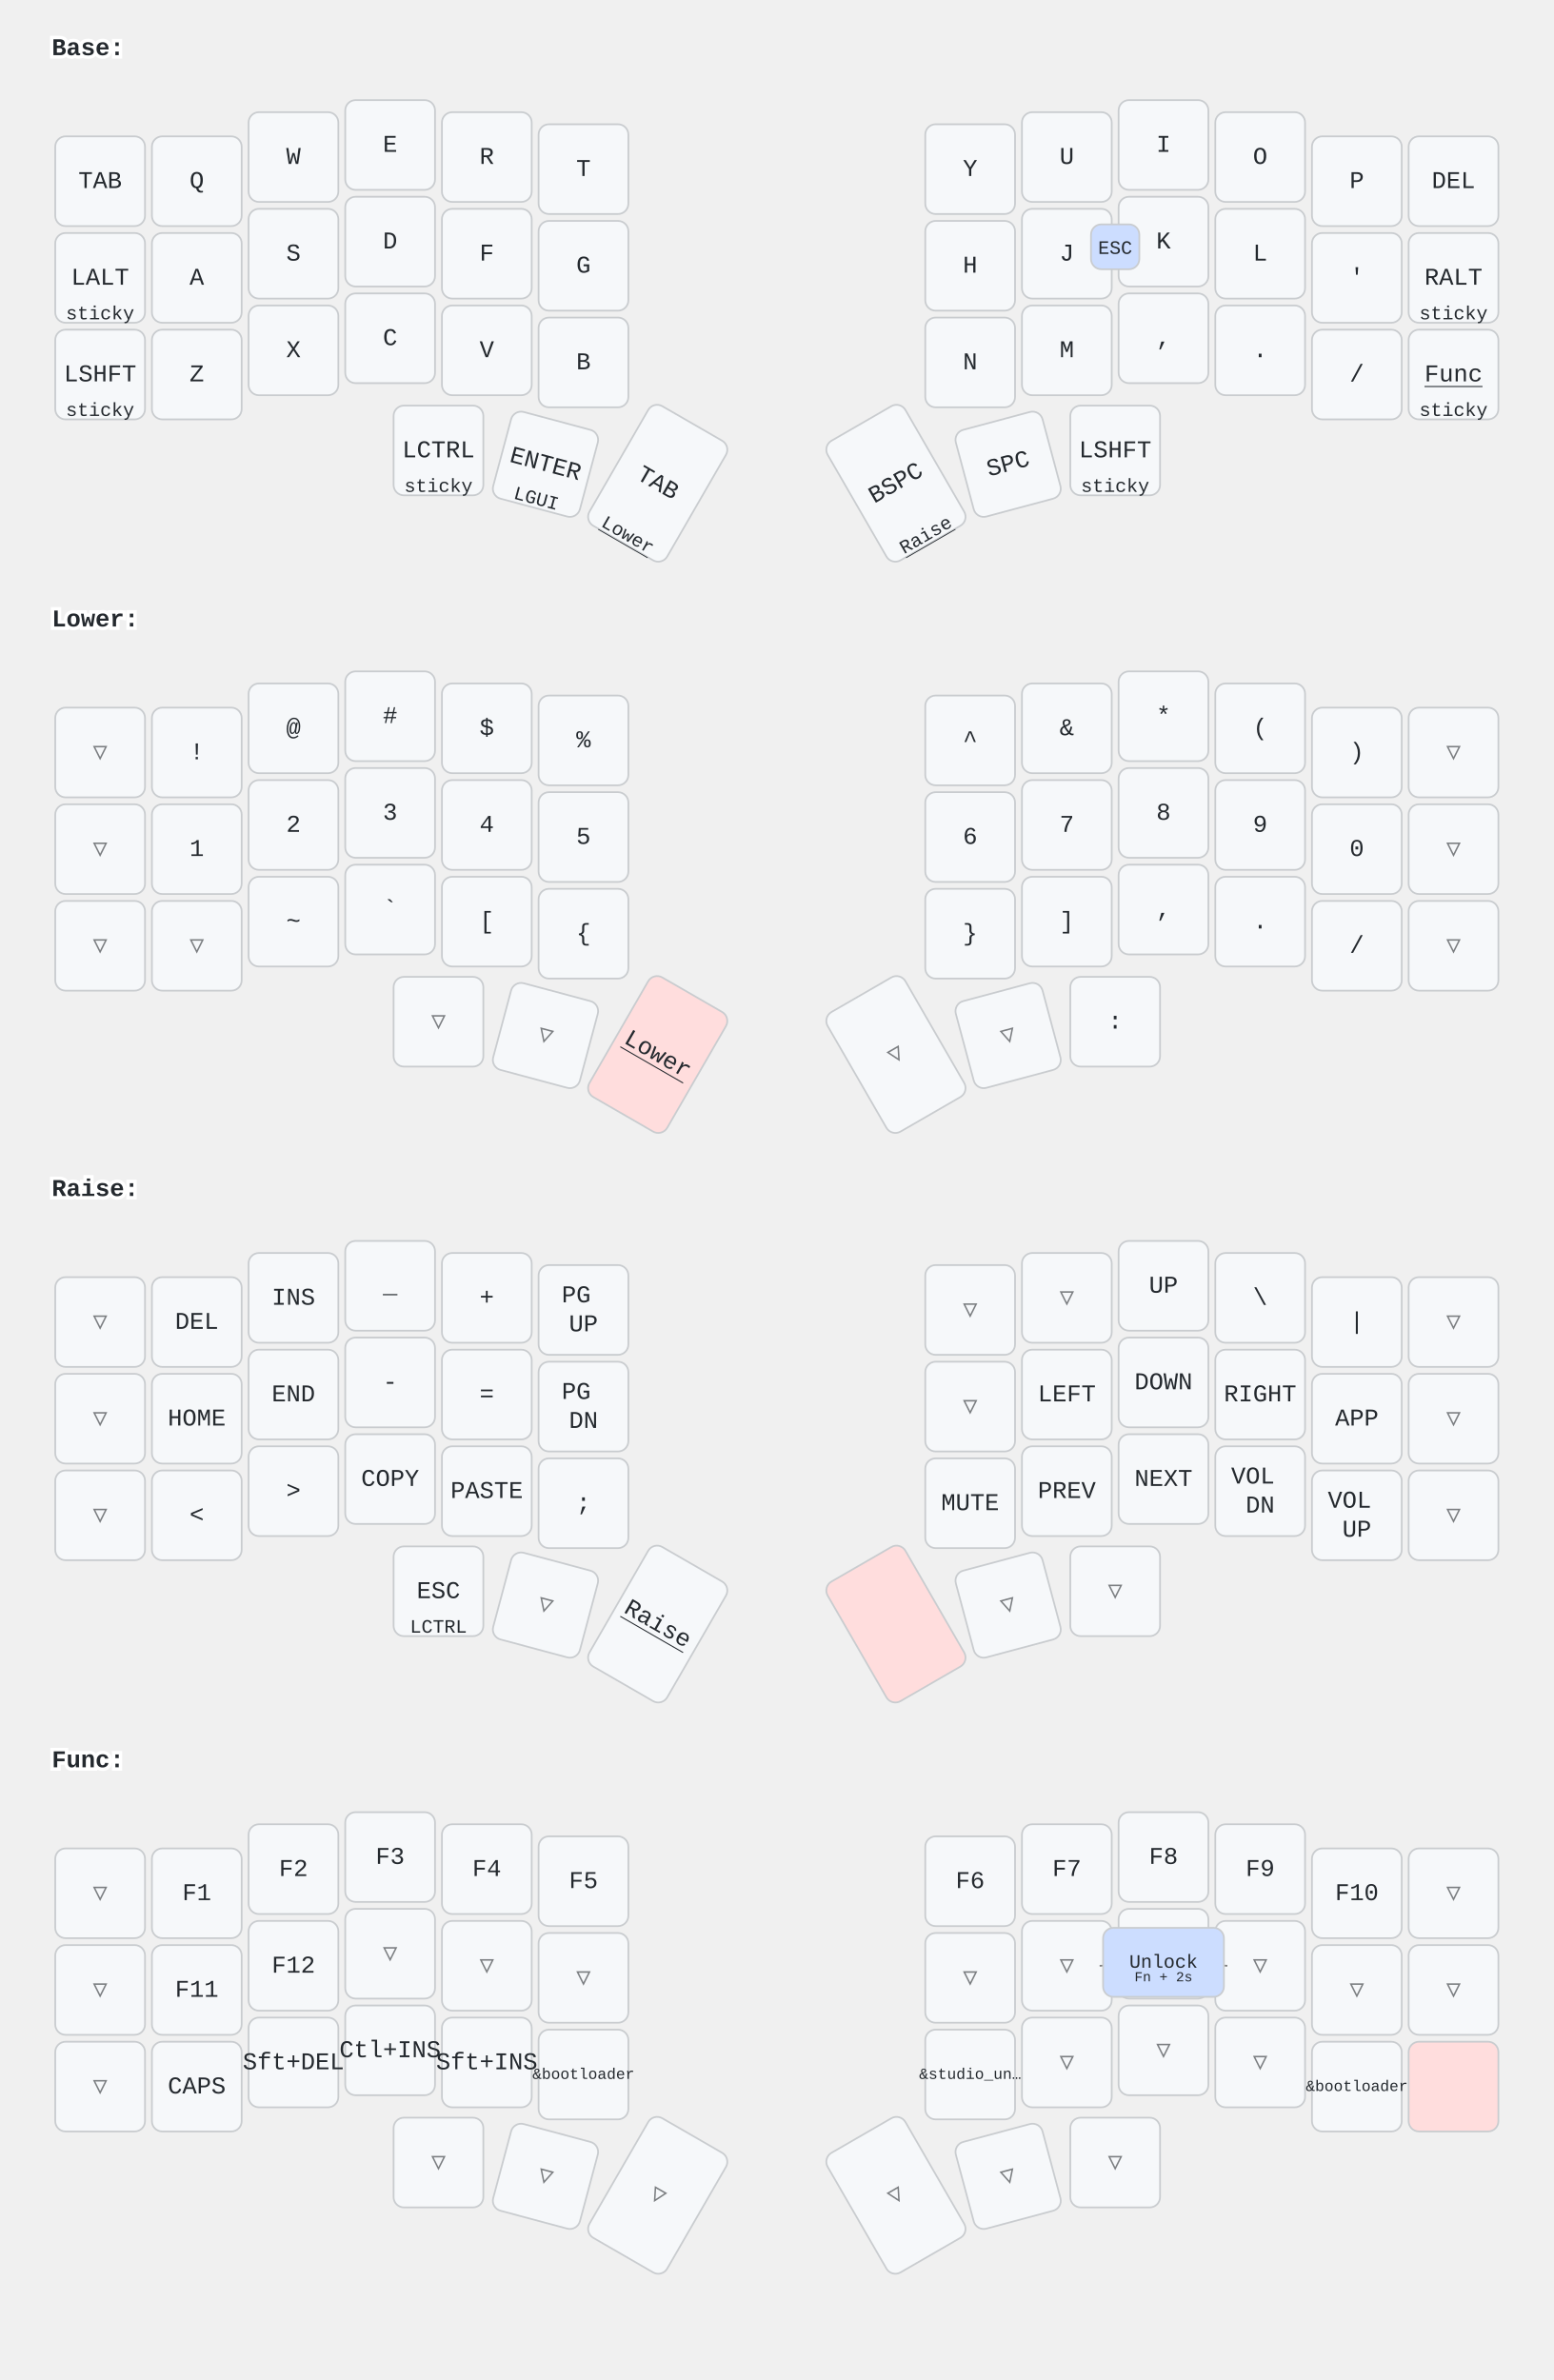
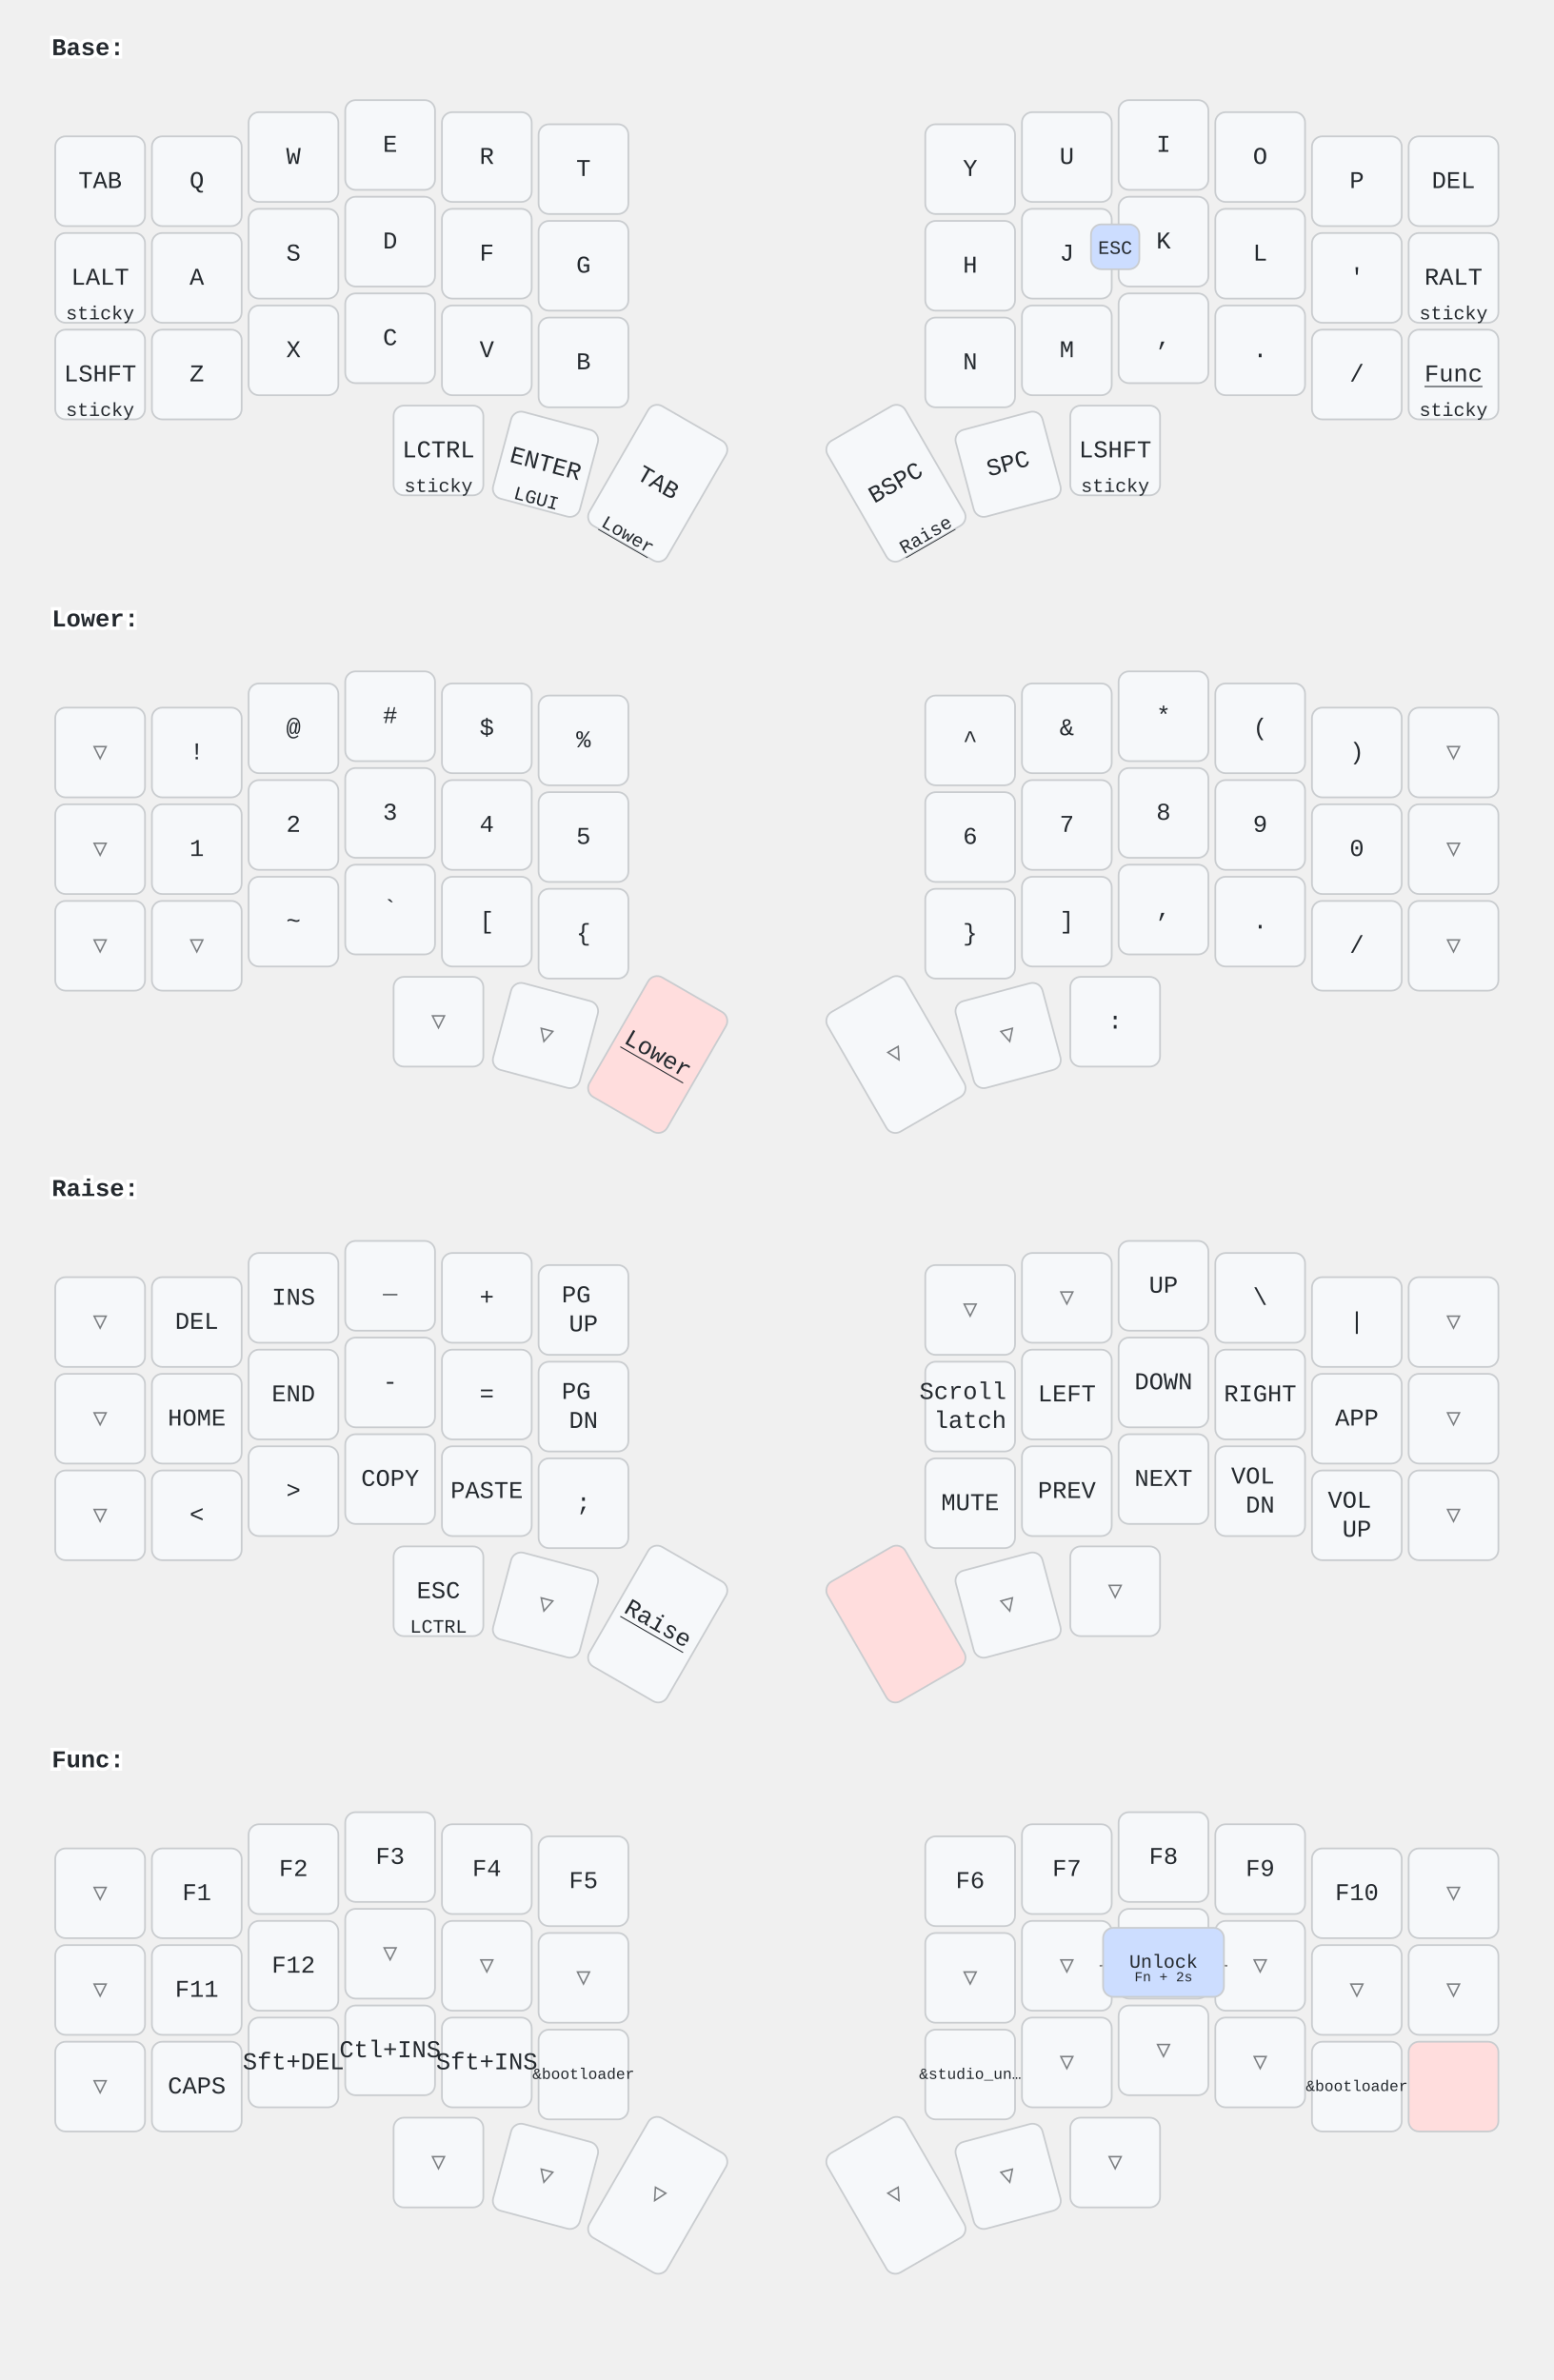
<svg xmlns="http://www.w3.org/2000/svg" width="900" height="1379" viewBox="0 0 900 1379" class="keymap">
  <style>/* inherit to force styles through use tags */
svg path {
    fill: inherit;
}

/* font and background color specifications */
svg.keymap {
    font-family: SFMono-Regular,Consolas,Liberation Mono,Menlo,monospace;
    font-size: 14px;
    font-kerning: normal;
    text-rendering: optimizeLegibility;
    fill: #24292e;
}

/* default key styling */
rect.key {
    fill: #f6f8fa;
}

rect.key, rect.combo {
    stroke: #c9cccf;
    stroke-width: 1;
}

/* default key side styling, only used is draw_key_sides is set */
rect.side {
    filter: brightness(90%);
}

/* color accent for combo boxes */
rect.combo, rect.combo-separate {
    fill: #cdf;
}

/* color accent for held keys */
rect.held, rect.combo.held {
    fill: #fdd;
}

/* color accent for ghost (optional) keys */
rect.ghost, rect.combo.ghost {
    stroke-dasharray: 4, 4;
    stroke-width: 2;
}

text {
    text-anchor: middle;
    dominant-baseline: middle;
}

/* styling for layer labels */
text.label {
    font-weight: bold;
    text-anchor: start;
    stroke: white;
    stroke-width: 4;
    paint-order: stroke;
}

/* styling for optional footer */
text.footer {
    text-anchor: end;
    dominant-baseline: auto;
    stroke: white;
    stroke-width: 4;
    paint-order: stroke;
}

/* styling for combo tap, and key non-tap label text */
text.combo, text.hold, text.shifted, text.left, text.right {
    font-size: 11px;
}

text.hold {
    text-anchor: middle;
    dominant-baseline: auto;
}

text.shifted {
    text-anchor: middle;
    dominant-baseline: hanging;
}

text.left {
    text-anchor: start;
}

text.right {
    text-anchor: end;
}

text.layer-activator {
    text-decoration: underline;
}

/* styling for hold/shifted label text in combo box */
text.combo.hold, text.combo.shifted, text.combo.left, text.combo.right {
    font-size: 8px;
}

/* lighter symbol for transparent keys */
text.trans {
    fill: #7b7e81;
}

/* styling for combo dendrons */
path.combo {
    stroke-width: 1;
    stroke: gray;
    fill: none;
}

/* Start Tabler Icons Cleanup */
/* cannot use height/width with glyphs */
.icon-tabler &gt; path {
    fill: inherit;
    stroke: inherit;
    stroke-width: 2;
}
/* hide tabler's default box */
.icon-tabler &gt; path[stroke="none"][fill="none"] {
    visibility: hidden;
}
/* End Tabler Icons Cleanup */
</style>
  <g transform="translate(30, 0)" class="layer-Base">
    <text x="0" y="28" class="label" id="Base">Base:</text>
    <g transform="translate(0, 56)">
      <g transform="translate(28, 49)" class="key keypos-0">
        <rect rx="6" ry="6" x="-26" y="-26" width="52" height="52" class="key" />
        <text x="0" y="0" class="key tap">TAB</text>
      </g>
      <g transform="translate(84, 49)" class="key keypos-1">
        <rect rx="6" ry="6" x="-26" y="-26" width="52" height="52" class="key" />
        <text x="0" y="0" class="key tap">Q</text>
      </g>
      <g transform="translate(140, 35)" class="key keypos-2">
        <rect rx="6" ry="6" x="-26" y="-26" width="52" height="52" class="key" />
        <text x="0" y="0" class="key tap">W</text>
      </g>
      <g transform="translate(196, 28)" class="key keypos-3">
        <rect rx="6" ry="6" x="-26" y="-26" width="52" height="52" class="key" />
        <text x="0" y="0" class="key tap">E</text>
      </g>
      <g transform="translate(252, 35)" class="key keypos-4">
        <rect rx="6" ry="6" x="-26" y="-26" width="52" height="52" class="key" />
        <text x="0" y="0" class="key tap">R</text>
      </g>
      <g transform="translate(308, 42)" class="key keypos-5">
        <rect rx="6" ry="6" x="-26" y="-26" width="52" height="52" class="key" />
        <text x="0" y="0" class="key tap">T</text>
      </g>
      <g transform="translate(532, 42)" class="key keypos-6">
        <rect rx="6" ry="6" x="-26" y="-26" width="52" height="52" class="key" />
        <text x="0" y="0" class="key tap">Y</text>
      </g>
      <g transform="translate(588, 35)" class="key keypos-7">
        <rect rx="6" ry="6" x="-26" y="-26" width="52" height="52" class="key" />
        <text x="0" y="0" class="key tap">U</text>
      </g>
      <g transform="translate(644, 28)" class="key keypos-8">
        <rect rx="6" ry="6" x="-26" y="-26" width="52" height="52" class="key" />
        <text x="0" y="0" class="key tap">I</text>
      </g>
      <g transform="translate(700, 35)" class="key keypos-9">
        <rect rx="6" ry="6" x="-26" y="-26" width="52" height="52" class="key" />
        <text x="0" y="0" class="key tap">O</text>
      </g>
      <g transform="translate(756, 49)" class="key keypos-10">
        <rect rx="6" ry="6" x="-26" y="-26" width="52" height="52" class="key" />
        <text x="0" y="0" class="key tap">P</text>
      </g>
      <g transform="translate(812, 49)" class="key keypos-11">
        <rect rx="6" ry="6" x="-26" y="-26" width="52" height="52" class="key" />
        <text x="0" y="0" class="key tap">DEL</text>
      </g>
      <g transform="translate(28, 105)" class="key keypos-12">
        <rect rx="6" ry="6" x="-26" y="-26" width="52" height="52" class="key" />
        <text x="0" y="0" class="key tap">LALT</text>
        <text x="0" y="24" class="key hold">sticky</text>
      </g>
      <g transform="translate(84, 105)" class="key keypos-13">
        <rect rx="6" ry="6" x="-26" y="-26" width="52" height="52" class="key" />
        <text x="0" y="0" class="key tap">A</text>
      </g>
      <g transform="translate(140, 91)" class="key keypos-14">
        <rect rx="6" ry="6" x="-26" y="-26" width="52" height="52" class="key" />
        <text x="0" y="0" class="key tap">S</text>
      </g>
      <g transform="translate(196, 84)" class="key keypos-15">
        <rect rx="6" ry="6" x="-26" y="-26" width="52" height="52" class="key" />
        <text x="0" y="0" class="key tap">D</text>
      </g>
      <g transform="translate(252, 91)" class="key keypos-16">
        <rect rx="6" ry="6" x="-26" y="-26" width="52" height="52" class="key" />
        <text x="0" y="0" class="key tap">F</text>
      </g>
      <g transform="translate(308, 98)" class="key keypos-17">
        <rect rx="6" ry="6" x="-26" y="-26" width="52" height="52" class="key" />
        <text x="0" y="0" class="key tap">G</text>
      </g>
      <g transform="translate(532, 98)" class="key keypos-18">
        <rect rx="6" ry="6" x="-26" y="-26" width="52" height="52" class="key" />
        <text x="0" y="0" class="key tap">H</text>
      </g>
      <g transform="translate(588, 91)" class="key keypos-19">
        <rect rx="6" ry="6" x="-26" y="-26" width="52" height="52" class="key" />
        <text x="0" y="0" class="key tap">J</text>
      </g>
      <g transform="translate(644, 84)" class="key keypos-20">
        <rect rx="6" ry="6" x="-26" y="-26" width="52" height="52" class="key" />
        <text x="0" y="0" class="key tap">K</text>
      </g>
      <g transform="translate(700, 91)" class="key keypos-21">
        <rect rx="6" ry="6" x="-26" y="-26" width="52" height="52" class="key" />
        <text x="0" y="0" class="key tap">L</text>
      </g>
      <g transform="translate(756, 105)" class="key keypos-22">
        <rect rx="6" ry="6" x="-26" y="-26" width="52" height="52" class="key" />
        <text x="0" y="0" class="key tap">'</text>
      </g>
      <g transform="translate(812, 105)" class="key keypos-23">
        <rect rx="6" ry="6" x="-26" y="-26" width="52" height="52" class="key" />
        <text x="0" y="0" class="key tap">RALT</text>
        <text x="0" y="24" class="key hold">sticky</text>
      </g>
      <g transform="translate(28, 161)" class="key keypos-24">
        <rect rx="6" ry="6" x="-26" y="-26" width="52" height="52" class="key" />
        <text x="0" y="0" class="key tap">LSHFT</text>
        <text x="0" y="24" class="key hold">sticky</text>
      </g>
      <g transform="translate(84, 161)" class="key keypos-25">
        <rect rx="6" ry="6" x="-26" y="-26" width="52" height="52" class="key" />
        <text x="0" y="0" class="key tap">Z</text>
      </g>
      <g transform="translate(140, 147)" class="key keypos-26">
        <rect rx="6" ry="6" x="-26" y="-26" width="52" height="52" class="key" />
        <text x="0" y="0" class="key tap">X</text>
      </g>
      <g transform="translate(196, 140)" class="key keypos-27">
        <rect rx="6" ry="6" x="-26" y="-26" width="52" height="52" class="key" />
        <text x="0" y="0" class="key tap">C</text>
      </g>
      <g transform="translate(252, 147)" class="key keypos-28">
        <rect rx="6" ry="6" x="-26" y="-26" width="52" height="52" class="key" />
        <text x="0" y="0" class="key tap">V</text>
      </g>
      <g transform="translate(308, 154)" class="key keypos-29">
        <rect rx="6" ry="6" x="-26" y="-26" width="52" height="52" class="key" />
        <text x="0" y="0" class="key tap">B</text>
      </g>
      <g transform="translate(532, 154)" class="key keypos-30">
        <rect rx="6" ry="6" x="-26" y="-26" width="52" height="52" class="key" />
        <text x="0" y="0" class="key tap">N</text>
      </g>
      <g transform="translate(588, 147)" class="key keypos-31">
        <rect rx="6" ry="6" x="-26" y="-26" width="52" height="52" class="key" />
        <text x="0" y="0" class="key tap">M</text>
      </g>
      <g transform="translate(644, 140)" class="key keypos-32">
        <rect rx="6" ry="6" x="-26" y="-26" width="52" height="52" class="key" />
        <text x="0" y="0" class="key tap">,</text>
      </g>
      <g transform="translate(700, 147)" class="key keypos-33">
        <rect rx="6" ry="6" x="-26" y="-26" width="52" height="52" class="key" />
        <text x="0" y="0" class="key tap">.</text>
      </g>
      <g transform="translate(756, 161)" class="key keypos-34">
        <rect rx="6" ry="6" x="-26" y="-26" width="52" height="52" class="key" />
        <text x="0" y="0" class="key tap">/</text>
      </g>
      <g transform="translate(812, 161)" class="key keypos-35">
        <rect rx="6" ry="6" x="-26" y="-26" width="52" height="52" class="key" />
        <a href="#Func">
          <text x="0" y="0" class="key tap layer-activator">Func</text>
        </a>
        <text x="0" y="24" class="key hold">sticky</text>
      </g>
      <g transform="translate(224, 205)" class="key keypos-36">
        <rect rx="6" ry="6" x="-26" y="-26" width="52" height="52" class="key" />
        <text x="0" y="0" class="key tap">LCTRL</text>
        <text x="0" y="24" class="key hold">sticky</text>
      </g>
      <g transform="translate(286, 213) rotate(15.0)" class="key keypos-37">
        <rect rx="6" ry="6" x="-26" y="-26" width="52" height="52" class="key" />
        <text x="0" y="0" class="key tap">ENTER</text>
        <text x="0" y="24" class="key hold">LGUI</text>
      </g>
      <g transform="translate(351, 224) rotate(30.0)" class="key keypos-38">
        <rect rx="6" ry="6" x="-26" y="-40" width="52" height="80" class="key" />
        <text x="0" y="0" class="key tap">TAB</text>
        <a href="#Lower">
          <text x="0" y="38" class="key hold layer-activator">Lower</text>
        </a>
      </g>
      <g transform="translate(489, 224) rotate(-30.0)" class="key keypos-39">
        <rect rx="6" ry="6" x="-26" y="-40" width="52" height="80" class="key" />
        <text x="0" y="0" class="key tap">BSPC</text>
        <a href="#Raise">
          <text x="0" y="38" class="key hold layer-activator">Raise</text>
        </a>
      </g>
      <g transform="translate(554, 213) rotate(-15.0)" class="key keypos-40">
        <rect rx="6" ry="6" x="-26" y="-26" width="52" height="52" class="key" />
        <text x="0" y="0" class="key tap">SPC</text>
      </g>
      <g transform="translate(616, 205)" class="key keypos-41">
        <rect rx="6" ry="6" x="-26" y="-26" width="52" height="52" class="key" />
        <text x="0" y="0" class="key tap">LSHFT</text>
        <text x="0" y="24" class="key hold">sticky</text>
      </g>
      <g class="combo combopos-0">
        <rect rx="6" ry="6" x="602" y="74" width="28" height="26" class="combo" />
        <text x="616" y="88" class="combo tap">ESC</text>
      </g>
    </g>
  </g>
  <g transform="translate(30, 331)" class="layer-Lower">
    <text x="0" y="28" class="label" id="Lower">Lower:</text>
    <g transform="translate(0, 56)">
      <g transform="translate(28, 49)" class="key trans keypos-0">
        <rect rx="6" ry="6" x="-26" y="-26" width="52" height="52" class="key trans" />
        <text x="0" y="0" class="key trans tap">▽</text>
      </g>
      <g transform="translate(84, 49)" class="key keypos-1">
        <rect rx="6" ry="6" x="-26" y="-26" width="52" height="52" class="key" />
        <text x="0" y="0" class="key tap">!</text>
      </g>
      <g transform="translate(140, 35)" class="key keypos-2">
        <rect rx="6" ry="6" x="-26" y="-26" width="52" height="52" class="key" />
        <text x="0" y="0" class="key tap">@</text>
      </g>
      <g transform="translate(196, 28)" class="key keypos-3">
        <rect rx="6" ry="6" x="-26" y="-26" width="52" height="52" class="key" />
        <text x="0" y="0" class="key tap">#</text>
      </g>
      <g transform="translate(252, 35)" class="key keypos-4">
        <rect rx="6" ry="6" x="-26" y="-26" width="52" height="52" class="key" />
        <text x="0" y="0" class="key tap">$</text>
      </g>
      <g transform="translate(308, 42)" class="key keypos-5">
        <rect rx="6" ry="6" x="-26" y="-26" width="52" height="52" class="key" />
        <text x="0" y="0" class="key tap">%</text>
      </g>
      <g transform="translate(532, 42)" class="key keypos-6">
        <rect rx="6" ry="6" x="-26" y="-26" width="52" height="52" class="key" />
        <text x="0" y="0" class="key tap">^</text>
      </g>
      <g transform="translate(588, 35)" class="key keypos-7">
        <rect rx="6" ry="6" x="-26" y="-26" width="52" height="52" class="key" />
        <text x="0" y="0" class="key tap">&amp;</text>
      </g>
      <g transform="translate(644, 28)" class="key keypos-8">
        <rect rx="6" ry="6" x="-26" y="-26" width="52" height="52" class="key" />
        <text x="0" y="0" class="key tap">*</text>
      </g>
      <g transform="translate(700, 35)" class="key keypos-9">
        <rect rx="6" ry="6" x="-26" y="-26" width="52" height="52" class="key" />
        <text x="0" y="0" class="key tap">(</text>
      </g>
      <g transform="translate(756, 49)" class="key keypos-10">
        <rect rx="6" ry="6" x="-26" y="-26" width="52" height="52" class="key" />
        <text x="0" y="0" class="key tap">)</text>
      </g>
      <g transform="translate(812, 49)" class="key trans keypos-11">
        <rect rx="6" ry="6" x="-26" y="-26" width="52" height="52" class="key trans" />
        <text x="0" y="0" class="key trans tap">▽</text>
      </g>
      <g transform="translate(28, 105)" class="key trans keypos-12">
        <rect rx="6" ry="6" x="-26" y="-26" width="52" height="52" class="key trans" />
        <text x="0" y="0" class="key trans tap">▽</text>
      </g>
      <g transform="translate(84, 105)" class="key keypos-13">
        <rect rx="6" ry="6" x="-26" y="-26" width="52" height="52" class="key" />
        <text x="0" y="0" class="key tap">1</text>
      </g>
      <g transform="translate(140, 91)" class="key keypos-14">
        <rect rx="6" ry="6" x="-26" y="-26" width="52" height="52" class="key" />
        <text x="0" y="0" class="key tap">2</text>
      </g>
      <g transform="translate(196, 84)" class="key keypos-15">
        <rect rx="6" ry="6" x="-26" y="-26" width="52" height="52" class="key" />
        <text x="0" y="0" class="key tap">3</text>
      </g>
      <g transform="translate(252, 91)" class="key keypos-16">
        <rect rx="6" ry="6" x="-26" y="-26" width="52" height="52" class="key" />
        <text x="0" y="0" class="key tap">4</text>
      </g>
      <g transform="translate(308, 98)" class="key keypos-17">
        <rect rx="6" ry="6" x="-26" y="-26" width="52" height="52" class="key" />
        <text x="0" y="0" class="key tap">5</text>
      </g>
      <g transform="translate(532, 98)" class="key keypos-18">
        <rect rx="6" ry="6" x="-26" y="-26" width="52" height="52" class="key" />
        <text x="0" y="0" class="key tap">6</text>
      </g>
      <g transform="translate(588, 91)" class="key keypos-19">
        <rect rx="6" ry="6" x="-26" y="-26" width="52" height="52" class="key" />
        <text x="0" y="0" class="key tap">7</text>
      </g>
      <g transform="translate(644, 84)" class="key keypos-20">
        <rect rx="6" ry="6" x="-26" y="-26" width="52" height="52" class="key" />
        <text x="0" y="0" class="key tap">8</text>
      </g>
      <g transform="translate(700, 91)" class="key keypos-21">
        <rect rx="6" ry="6" x="-26" y="-26" width="52" height="52" class="key" />
        <text x="0" y="0" class="key tap">9</text>
      </g>
      <g transform="translate(756, 105)" class="key keypos-22">
        <rect rx="6" ry="6" x="-26" y="-26" width="52" height="52" class="key" />
        <text x="0" y="0" class="key tap">0</text>
      </g>
      <g transform="translate(812, 105)" class="key trans keypos-23">
        <rect rx="6" ry="6" x="-26" y="-26" width="52" height="52" class="key trans" />
        <text x="0" y="0" class="key trans tap">▽</text>
      </g>
      <g transform="translate(28, 161)" class="key trans keypos-24">
        <rect rx="6" ry="6" x="-26" y="-26" width="52" height="52" class="key trans" />
        <text x="0" y="0" class="key trans tap">▽</text>
      </g>
      <g transform="translate(84, 161)" class="key trans keypos-25">
        <rect rx="6" ry="6" x="-26" y="-26" width="52" height="52" class="key trans" />
        <text x="0" y="0" class="key trans tap">▽</text>
      </g>
      <g transform="translate(140, 147)" class="key keypos-26">
        <rect rx="6" ry="6" x="-26" y="-26" width="52" height="52" class="key" />
        <text x="0" y="0" class="key tap">~</text>
      </g>
      <g transform="translate(196, 140)" class="key keypos-27">
        <rect rx="6" ry="6" x="-26" y="-26" width="52" height="52" class="key" />
        <text x="0" y="0" class="key tap">`</text>
      </g>
      <g transform="translate(252, 147)" class="key keypos-28">
        <rect rx="6" ry="6" x="-26" y="-26" width="52" height="52" class="key" />
        <text x="0" y="0" class="key tap">[</text>
      </g>
      <g transform="translate(308, 154)" class="key keypos-29">
        <rect rx="6" ry="6" x="-26" y="-26" width="52" height="52" class="key" />
        <text x="0" y="0" class="key tap">{</text>
      </g>
      <g transform="translate(532, 154)" class="key keypos-30">
        <rect rx="6" ry="6" x="-26" y="-26" width="52" height="52" class="key" />
        <text x="0" y="0" class="key tap">}</text>
      </g>
      <g transform="translate(588, 147)" class="key keypos-31">
        <rect rx="6" ry="6" x="-26" y="-26" width="52" height="52" class="key" />
        <text x="0" y="0" class="key tap">]</text>
      </g>
      <g transform="translate(644, 140)" class="key keypos-32">
        <rect rx="6" ry="6" x="-26" y="-26" width="52" height="52" class="key" />
        <text x="0" y="0" class="key tap">,</text>
      </g>
      <g transform="translate(700, 147)" class="key keypos-33">
        <rect rx="6" ry="6" x="-26" y="-26" width="52" height="52" class="key" />
        <text x="0" y="0" class="key tap">.</text>
      </g>
      <g transform="translate(756, 161)" class="key keypos-34">
        <rect rx="6" ry="6" x="-26" y="-26" width="52" height="52" class="key" />
        <text x="0" y="0" class="key tap">/</text>
      </g>
      <g transform="translate(812, 161)" class="key trans keypos-35">
        <rect rx="6" ry="6" x="-26" y="-26" width="52" height="52" class="key trans" />
        <text x="0" y="0" class="key trans tap">▽</text>
      </g>
      <g transform="translate(224, 205)" class="key trans keypos-36">
        <rect rx="6" ry="6" x="-26" y="-26" width="52" height="52" class="key trans" />
        <text x="0" y="0" class="key trans tap">▽</text>
      </g>
      <g transform="translate(286, 213) rotate(15.0)" class="key trans keypos-37">
        <rect rx="6" ry="6" x="-26" y="-26" width="52" height="52" class="key trans" />
        <text x="0" y="0" class="key trans tap">▽</text>
      </g>
      <g transform="translate(351, 224) rotate(30.0)" class="key held keypos-38">
        <rect rx="6" ry="6" x="-26" y="-40" width="52" height="80" class="key held" />
        <a href="#Lower">
          <text x="0" y="0" class="key held tap layer-activator">Lower</text>
        </a>
      </g>
      <g transform="translate(489, 224) rotate(-30.0)" class="key trans keypos-39">
        <rect rx="6" ry="6" x="-26" y="-40" width="52" height="80" class="key trans" />
        <text x="0" y="0" class="key trans tap">▽</text>
      </g>
      <g transform="translate(554, 213) rotate(-15.0)" class="key trans keypos-40">
        <rect rx="6" ry="6" x="-26" y="-26" width="52" height="52" class="key trans" />
        <text x="0" y="0" class="key trans tap">▽</text>
      </g>
      <g transform="translate(616, 205)" class="key keypos-41">
        <rect rx="6" ry="6" x="-26" y="-26" width="52" height="52" class="key" />
        <text x="0" y="0" class="key tap">:</text>
      </g>
    </g>
  </g>
  <g transform="translate(30, 661)" class="layer-Raise">
    <text x="0" y="28" class="label" id="Raise">Raise:</text>
    <g transform="translate(0, 56)">
      <g transform="translate(28, 49)" class="key trans keypos-0">
        <rect rx="6" ry="6" x="-26" y="-26" width="52" height="52" class="key trans" />
        <text x="0" y="0" class="key trans tap">▽</text>
      </g>
      <g transform="translate(84, 49)" class="key keypos-1">
        <rect rx="6" ry="6" x="-26" y="-26" width="52" height="52" class="key" />
        <text x="0" y="0" class="key tap">DEL</text>
      </g>
      <g transform="translate(140, 35)" class="key keypos-2">
        <rect rx="6" ry="6" x="-26" y="-26" width="52" height="52" class="key" />
        <text x="0" y="0" class="key tap">INS</text>
      </g>
      <g transform="translate(196, 28)" class="key keypos-3">
        <rect rx="6" ry="6" x="-26" y="-26" width="52" height="52" class="key" />
        <text x="0" y="0" class="key tap">_</text>
      </g>
      <g transform="translate(252, 35)" class="key keypos-4">
        <rect rx="6" ry="6" x="-26" y="-26" width="52" height="52" class="key" />
        <text x="0" y="0" class="key tap">+</text>
      </g>
      <g transform="translate(308, 42)" class="key keypos-5">
        <rect rx="6" ry="6" x="-26" y="-26" width="52" height="52" class="key" />
        <text x="0" y="0" class="key tap">
          <tspan x="0" dy="-0.6em">PG</tspan>
          <tspan x="0" dy="1.2em">UP</tspan>
        </text>
      </g>
      <g transform="translate(532, 42)" class="key trans keypos-6">
        <rect rx="6" ry="6" x="-26" y="-26" width="52" height="52" class="key trans" />
        <text x="0" y="0" class="key trans tap">▽</text>
      </g>
      <g transform="translate(588, 35)" class="key trans keypos-7">
        <rect rx="6" ry="6" x="-26" y="-26" width="52" height="52" class="key trans" />
        <text x="0" y="0" class="key trans tap">▽</text>
      </g>
      <g transform="translate(644, 28)" class="key keypos-8">
        <rect rx="6" ry="6" x="-26" y="-26" width="52" height="52" class="key" />
        <text x="0" y="0" class="key tap">UP</text>
      </g>
      <g transform="translate(700, 35)" class="key keypos-9">
        <rect rx="6" ry="6" x="-26" y="-26" width="52" height="52" class="key" />
        <text x="0" y="0" class="key tap">\</text>
      </g>
      <g transform="translate(756, 49)" class="key keypos-10">
        <rect rx="6" ry="6" x="-26" y="-26" width="52" height="52" class="key" />
        <text x="0" y="0" class="key tap">|</text>
      </g>
      <g transform="translate(812, 49)" class="key trans keypos-11">
        <rect rx="6" ry="6" x="-26" y="-26" width="52" height="52" class="key trans" />
        <text x="0" y="0" class="key trans tap">▽</text>
      </g>
      <g transform="translate(28, 105)" class="key trans keypos-12">
        <rect rx="6" ry="6" x="-26" y="-26" width="52" height="52" class="key trans" />
        <text x="0" y="0" class="key trans tap">▽</text>
      </g>
      <g transform="translate(84, 105)" class="key keypos-13">
        <rect rx="6" ry="6" x="-26" y="-26" width="52" height="52" class="key" />
        <text x="0" y="0" class="key tap">HOME</text>
      </g>
      <g transform="translate(140, 91)" class="key keypos-14">
        <rect rx="6" ry="6" x="-26" y="-26" width="52" height="52" class="key" />
        <text x="0" y="0" class="key tap">END</text>
      </g>
      <g transform="translate(196, 84)" class="key keypos-15">
        <rect rx="6" ry="6" x="-26" y="-26" width="52" height="52" class="key" />
        <text x="0" y="0" class="key tap">-</text>
      </g>
      <g transform="translate(252, 91)" class="key keypos-16">
        <rect rx="6" ry="6" x="-26" y="-26" width="52" height="52" class="key" />
        <text x="0" y="0" class="key tap">=</text>
      </g>
      <g transform="translate(308, 98)" class="key keypos-17">
        <rect rx="6" ry="6" x="-26" y="-26" width="52" height="52" class="key" />
        <text x="0" y="0" class="key tap">
          <tspan x="0" dy="-0.6em">PG</tspan>
          <tspan x="0" dy="1.2em">DN</tspan>
        </text>
      </g>
-       <g transform="translate(532, 98)" class="key trans keypos-18">
-         <rect rx="6" ry="6" x="-26" y="-26" width="52" height="52" class="key trans" />
-         <text x="0" y="0" class="key trans tap">▽</text>
+       <g transform="translate(532, 98)" class="key keypos-18">
+         <rect rx="6" ry="6" x="-26" y="-26" width="52" height="52" class="key" />
+         <text x="0" y="0" class="key tap">
+           <tspan x="0" dy="-0.6em">Scroll</tspan>
+           <tspan x="0" dy="1.2em">latch</tspan>
+         </text>
      </g>
      <g transform="translate(588, 91)" class="key keypos-19">
        <rect rx="6" ry="6" x="-26" y="-26" width="52" height="52" class="key" />
        <text x="0" y="0" class="key tap">LEFT</text>
      </g>
      <g transform="translate(644, 84)" class="key keypos-20">
        <rect rx="6" ry="6" x="-26" y="-26" width="52" height="52" class="key" />
        <text x="0" y="0" class="key tap">DOWN</text>
      </g>
      <g transform="translate(700, 91)" class="key keypos-21">
        <rect rx="6" ry="6" x="-26" y="-26" width="52" height="52" class="key" />
        <text x="0" y="0" class="key tap">RIGHT</text>
      </g>
      <g transform="translate(756, 105)" class="key keypos-22">
        <rect rx="6" ry="6" x="-26" y="-26" width="52" height="52" class="key" />
        <text x="0" y="0" class="key tap">APP</text>
      </g>
      <g transform="translate(812, 105)" class="key trans keypos-23">
        <rect rx="6" ry="6" x="-26" y="-26" width="52" height="52" class="key trans" />
        <text x="0" y="0" class="key trans tap">▽</text>
      </g>
      <g transform="translate(28, 161)" class="key trans keypos-24">
        <rect rx="6" ry="6" x="-26" y="-26" width="52" height="52" class="key trans" />
        <text x="0" y="0" class="key trans tap">▽</text>
      </g>
      <g transform="translate(84, 161)" class="key keypos-25">
        <rect rx="6" ry="6" x="-26" y="-26" width="52" height="52" class="key" />
        <text x="0" y="0" class="key tap">&lt;</text>
      </g>
      <g transform="translate(140, 147)" class="key keypos-26">
        <rect rx="6" ry="6" x="-26" y="-26" width="52" height="52" class="key" />
        <text x="0" y="0" class="key tap">&gt;</text>
      </g>
      <g transform="translate(196, 140)" class="key keypos-27">
        <rect rx="6" ry="6" x="-26" y="-26" width="52" height="52" class="key" />
        <text x="0" y="0" class="key tap">COPY</text>
      </g>
      <g transform="translate(252, 147)" class="key keypos-28">
        <rect rx="6" ry="6" x="-26" y="-26" width="52" height="52" class="key" />
        <text x="0" y="0" class="key tap">PASTE</text>
      </g>
      <g transform="translate(308, 154)" class="key keypos-29">
        <rect rx="6" ry="6" x="-26" y="-26" width="52" height="52" class="key" />
        <text x="0" y="0" class="key tap">;</text>
      </g>
      <g transform="translate(532, 154)" class="key keypos-30">
        <rect rx="6" ry="6" x="-26" y="-26" width="52" height="52" class="key" />
        <text x="0" y="0" class="key tap">MUTE</text>
      </g>
      <g transform="translate(588, 147)" class="key keypos-31">
        <rect rx="6" ry="6" x="-26" y="-26" width="52" height="52" class="key" />
        <text x="0" y="0" class="key tap">PREV</text>
      </g>
      <g transform="translate(644, 140)" class="key keypos-32">
        <rect rx="6" ry="6" x="-26" y="-26" width="52" height="52" class="key" />
        <text x="0" y="0" class="key tap">NEXT</text>
      </g>
      <g transform="translate(700, 147)" class="key keypos-33">
        <rect rx="6" ry="6" x="-26" y="-26" width="52" height="52" class="key" />
        <text x="0" y="0" class="key tap">
          <tspan x="0" dy="-0.6em">VOL</tspan>
          <tspan x="0" dy="1.2em">DN</tspan>
        </text>
      </g>
      <g transform="translate(756, 161)" class="key keypos-34">
        <rect rx="6" ry="6" x="-26" y="-26" width="52" height="52" class="key" />
        <text x="0" y="0" class="key tap">
          <tspan x="0" dy="-0.6em">VOL</tspan>
          <tspan x="0" dy="1.2em">UP</tspan>
        </text>
      </g>
      <g transform="translate(812, 161)" class="key trans keypos-35">
        <rect rx="6" ry="6" x="-26" y="-26" width="52" height="52" class="key trans" />
        <text x="0" y="0" class="key trans tap">▽</text>
      </g>
      <g transform="translate(224, 205)" class="key keypos-36">
        <rect rx="6" ry="6" x="-26" y="-26" width="52" height="52" class="key" />
        <text x="0" y="0" class="key tap">ESC</text>
        <text x="0" y="24" class="key hold">LCTRL</text>
      </g>
      <g transform="translate(286, 213) rotate(15.0)" class="key trans keypos-37">
        <rect rx="6" ry="6" x="-26" y="-26" width="52" height="52" class="key trans" />
        <text x="0" y="0" class="key trans tap">▽</text>
      </g>
      <g transform="translate(351, 224) rotate(30.0)" class="key keypos-38">
        <rect rx="6" ry="6" x="-26" y="-40" width="52" height="80" class="key" />
        <a href="#Raise">
          <text x="0" y="0" class="key tap layer-activator">Raise</text>
        </a>
      </g>
      <g transform="translate(489, 224) rotate(-30.0)" class="key held keypos-39">
        <rect rx="6" ry="6" x="-26" y="-40" width="52" height="80" class="key held" />
      </g>
      <g transform="translate(554, 213) rotate(-15.0)" class="key trans keypos-40">
        <rect rx="6" ry="6" x="-26" y="-26" width="52" height="52" class="key trans" />
        <text x="0" y="0" class="key trans tap">▽</text>
      </g>
      <g transform="translate(616, 205)" class="key trans keypos-41">
        <rect rx="6" ry="6" x="-26" y="-26" width="52" height="52" class="key trans" />
        <text x="0" y="0" class="key trans tap">▽</text>
      </g>
    </g>
  </g>
  <g transform="translate(30, 992)" class="layer-Func">
    <text x="0" y="28" class="label" id="Func">Func:</text>
    <g transform="translate(0, 56)">
      <g transform="translate(28, 49)" class="key trans keypos-0">
        <rect rx="6" ry="6" x="-26" y="-26" width="52" height="52" class="key trans" />
        <text x="0" y="0" class="key trans tap">▽</text>
      </g>
      <g transform="translate(84, 49)" class="key keypos-1">
        <rect rx="6" ry="6" x="-26" y="-26" width="52" height="52" class="key" />
        <text x="0" y="0" class="key tap">F1</text>
      </g>
      <g transform="translate(140, 35)" class="key keypos-2">
        <rect rx="6" ry="6" x="-26" y="-26" width="52" height="52" class="key" />
        <text x="0" y="0" class="key tap">F2</text>
      </g>
      <g transform="translate(196, 28)" class="key keypos-3">
        <rect rx="6" ry="6" x="-26" y="-26" width="52" height="52" class="key" />
        <text x="0" y="0" class="key tap">F3</text>
      </g>
      <g transform="translate(252, 35)" class="key keypos-4">
        <rect rx="6" ry="6" x="-26" y="-26" width="52" height="52" class="key" />
        <text x="0" y="0" class="key tap">F4</text>
      </g>
      <g transform="translate(308, 42)" class="key keypos-5">
        <rect rx="6" ry="6" x="-26" y="-26" width="52" height="52" class="key" />
        <text x="0" y="0" class="key tap">F5</text>
      </g>
      <g transform="translate(532, 42)" class="key keypos-6">
        <rect rx="6" ry="6" x="-26" y="-26" width="52" height="52" class="key" />
        <text x="0" y="0" class="key tap">F6</text>
      </g>
      <g transform="translate(588, 35)" class="key keypos-7">
        <rect rx="6" ry="6" x="-26" y="-26" width="52" height="52" class="key" />
        <text x="0" y="0" class="key tap">F7</text>
      </g>
      <g transform="translate(644, 28)" class="key keypos-8">
        <rect rx="6" ry="6" x="-26" y="-26" width="52" height="52" class="key" />
        <text x="0" y="0" class="key tap">F8</text>
      </g>
      <g transform="translate(700, 35)" class="key keypos-9">
        <rect rx="6" ry="6" x="-26" y="-26" width="52" height="52" class="key" />
        <text x="0" y="0" class="key tap">F9</text>
      </g>
      <g transform="translate(756, 49)" class="key keypos-10">
        <rect rx="6" ry="6" x="-26" y="-26" width="52" height="52" class="key" />
        <text x="0" y="0" class="key tap">F10</text>
      </g>
      <g transform="translate(812, 49)" class="key trans keypos-11">
        <rect rx="6" ry="6" x="-26" y="-26" width="52" height="52" class="key trans" />
        <text x="0" y="0" class="key trans tap">▽</text>
      </g>
      <g transform="translate(28, 105)" class="key trans keypos-12">
        <rect rx="6" ry="6" x="-26" y="-26" width="52" height="52" class="key trans" />
        <text x="0" y="0" class="key trans tap">▽</text>
      </g>
      <g transform="translate(84, 105)" class="key keypos-13">
        <rect rx="6" ry="6" x="-26" y="-26" width="52" height="52" class="key" />
        <text x="0" y="0" class="key tap">F11</text>
      </g>
      <g transform="translate(140, 91)" class="key keypos-14">
        <rect rx="6" ry="6" x="-26" y="-26" width="52" height="52" class="key" />
        <text x="0" y="0" class="key tap">F12</text>
      </g>
      <g transform="translate(196, 84)" class="key trans keypos-15">
        <rect rx="6" ry="6" x="-26" y="-26" width="52" height="52" class="key trans" />
        <text x="0" y="0" class="key trans tap">▽</text>
      </g>
      <g transform="translate(252, 91)" class="key trans keypos-16">
        <rect rx="6" ry="6" x="-26" y="-26" width="52" height="52" class="key trans" />
        <text x="0" y="0" class="key trans tap">▽</text>
      </g>
      <g transform="translate(308, 98)" class="key trans keypos-17">
        <rect rx="6" ry="6" x="-26" y="-26" width="52" height="52" class="key trans" />
        <text x="0" y="0" class="key trans tap">▽</text>
      </g>
      <g transform="translate(532, 98)" class="key trans keypos-18">
        <rect rx="6" ry="6" x="-26" y="-26" width="52" height="52" class="key trans" />
        <text x="0" y="0" class="key trans tap">▽</text>
      </g>
      <g transform="translate(588, 91)" class="key trans keypos-19">
        <rect rx="6" ry="6" x="-26" y="-26" width="52" height="52" class="key trans" />
        <text x="0" y="0" class="key trans tap">▽</text>
      </g>
      <g transform="translate(644, 84)" class="key trans keypos-20">
        <rect rx="6" ry="6" x="-26" y="-26" width="52" height="52" class="key trans" />
        <text x="0" y="0" class="key trans tap">▽</text>
      </g>
      <g transform="translate(700, 91)" class="key trans keypos-21">
        <rect rx="6" ry="6" x="-26" y="-26" width="52" height="52" class="key trans" />
        <text x="0" y="0" class="key trans tap">▽</text>
      </g>
      <g transform="translate(756, 105)" class="key trans keypos-22">
        <rect rx="6" ry="6" x="-26" y="-26" width="52" height="52" class="key trans" />
        <text x="0" y="0" class="key trans tap">▽</text>
      </g>
      <g transform="translate(812, 105)" class="key trans keypos-23">
        <rect rx="6" ry="6" x="-26" y="-26" width="52" height="52" class="key trans" />
        <text x="0" y="0" class="key trans tap">▽</text>
      </g>
      <g transform="translate(28, 161)" class="key trans keypos-24">
        <rect rx="6" ry="6" x="-26" y="-26" width="52" height="52" class="key trans" />
        <text x="0" y="0" class="key trans tap">▽</text>
      </g>
      <g transform="translate(84, 161)" class="key keypos-25">
        <rect rx="6" ry="6" x="-26" y="-26" width="52" height="52" class="key" />
        <text x="0" y="0" class="key tap">CAPS</text>
      </g>
      <g transform="translate(140, 147)" class="key keypos-26">
        <rect rx="6" ry="6" x="-26" y="-26" width="52" height="52" class="key" />
        <text x="0" y="0" class="key tap">Sft+DEL</text>
      </g>
      <g transform="translate(196, 140)" class="key keypos-27">
        <rect rx="6" ry="6" x="-26" y="-26" width="52" height="52" class="key" />
        <text x="0" y="0" class="key tap">Ctl+INS</text>
      </g>
      <g transform="translate(252, 147)" class="key keypos-28">
        <rect rx="6" ry="6" x="-26" y="-26" width="52" height="52" class="key" />
        <text x="0" y="0" class="key tap">Sft+INS</text>
      </g>
      <g transform="translate(308, 154)" class="key keypos-29">
        <rect rx="6" ry="6" x="-26" y="-26" width="52" height="52" class="key" />
        <text x="0" y="0" class="key tap">
          <tspan style="font-size: 64%">&amp;bootloader</tspan>
        </text>
      </g>
      <g transform="translate(532, 154)" class="key keypos-30">
        <rect rx="6" ry="6" x="-26" y="-26" width="52" height="52" class="key" />
        <text x="0" y="0" class="key tap">
          <tspan style="font-size: 64%">&amp;studio_un…</tspan>
        </text>
      </g>
      <g transform="translate(588, 147)" class="key trans keypos-31">
        <rect rx="6" ry="6" x="-26" y="-26" width="52" height="52" class="key trans" />
        <text x="0" y="0" class="key trans tap">▽</text>
      </g>
      <g transform="translate(644, 140)" class="key trans keypos-32">
        <rect rx="6" ry="6" x="-26" y="-26" width="52" height="52" class="key trans" />
        <text x="0" y="0" class="key trans tap">▽</text>
      </g>
      <g transform="translate(700, 147)" class="key trans keypos-33">
        <rect rx="6" ry="6" x="-26" y="-26" width="52" height="52" class="key trans" />
        <text x="0" y="0" class="key trans tap">▽</text>
      </g>
      <g transform="translate(756, 161)" class="key keypos-34">
        <rect rx="6" ry="6" x="-26" y="-26" width="52" height="52" class="key" />
        <text x="0" y="0" class="key tap">
          <tspan style="font-size: 64%">&amp;bootloader</tspan>
        </text>
      </g>
      <g transform="translate(812, 161)" class="key held keypos-35">
        <rect rx="6" ry="6" x="-26" y="-26" width="52" height="52" class="key held" />
      </g>
      <g transform="translate(224, 205)" class="key trans keypos-36">
        <rect rx="6" ry="6" x="-26" y="-26" width="52" height="52" class="key trans" />
        <text x="0" y="0" class="key trans tap">▽</text>
      </g>
      <g transform="translate(286, 213) rotate(15.0)" class="key trans keypos-37">
        <rect rx="6" ry="6" x="-26" y="-26" width="52" height="52" class="key trans" />
        <text x="0" y="0" class="key trans tap">▽</text>
      </g>
      <g transform="translate(351, 224) rotate(30.0)" class="key trans keypos-38">
        <rect rx="6" ry="6" x="-26" y="-40" width="52" height="80" class="key trans" />
        <text x="0" y="0" class="key trans tap">▽</text>
      </g>
      <g transform="translate(489, 224) rotate(-30.0)" class="key trans keypos-39">
        <rect rx="6" ry="6" x="-26" y="-40" width="52" height="80" class="key trans" />
        <text x="0" y="0" class="key trans tap">▽</text>
      </g>
      <g transform="translate(554, 213) rotate(-15.0)" class="key trans keypos-40">
        <rect rx="6" ry="6" x="-26" y="-26" width="52" height="52" class="key trans" />
        <text x="0" y="0" class="key trans tap">▽</text>
      </g>
      <g transform="translate(616, 205)" class="key trans keypos-41">
        <rect rx="6" ry="6" x="-26" y="-26" width="52" height="52" class="key trans" />
        <text x="0" y="0" class="key trans tap">▽</text>
      </g>
      <g class="combo combopos-0">
        <path d="M644,89 l-37,2" class="combo" />
        <path d="M644,89 l37,2" class="combo" />
        <rect rx="6" ry="6" x="609" y="69" width="70" height="40" class="combo" />
        <text x="644" y="89" class="combo tap">Unlock</text>
        <text x="644" y="100" class="combo hold">Fn + 2s</text>
      </g>
    </g>
  </g>
</svg>
